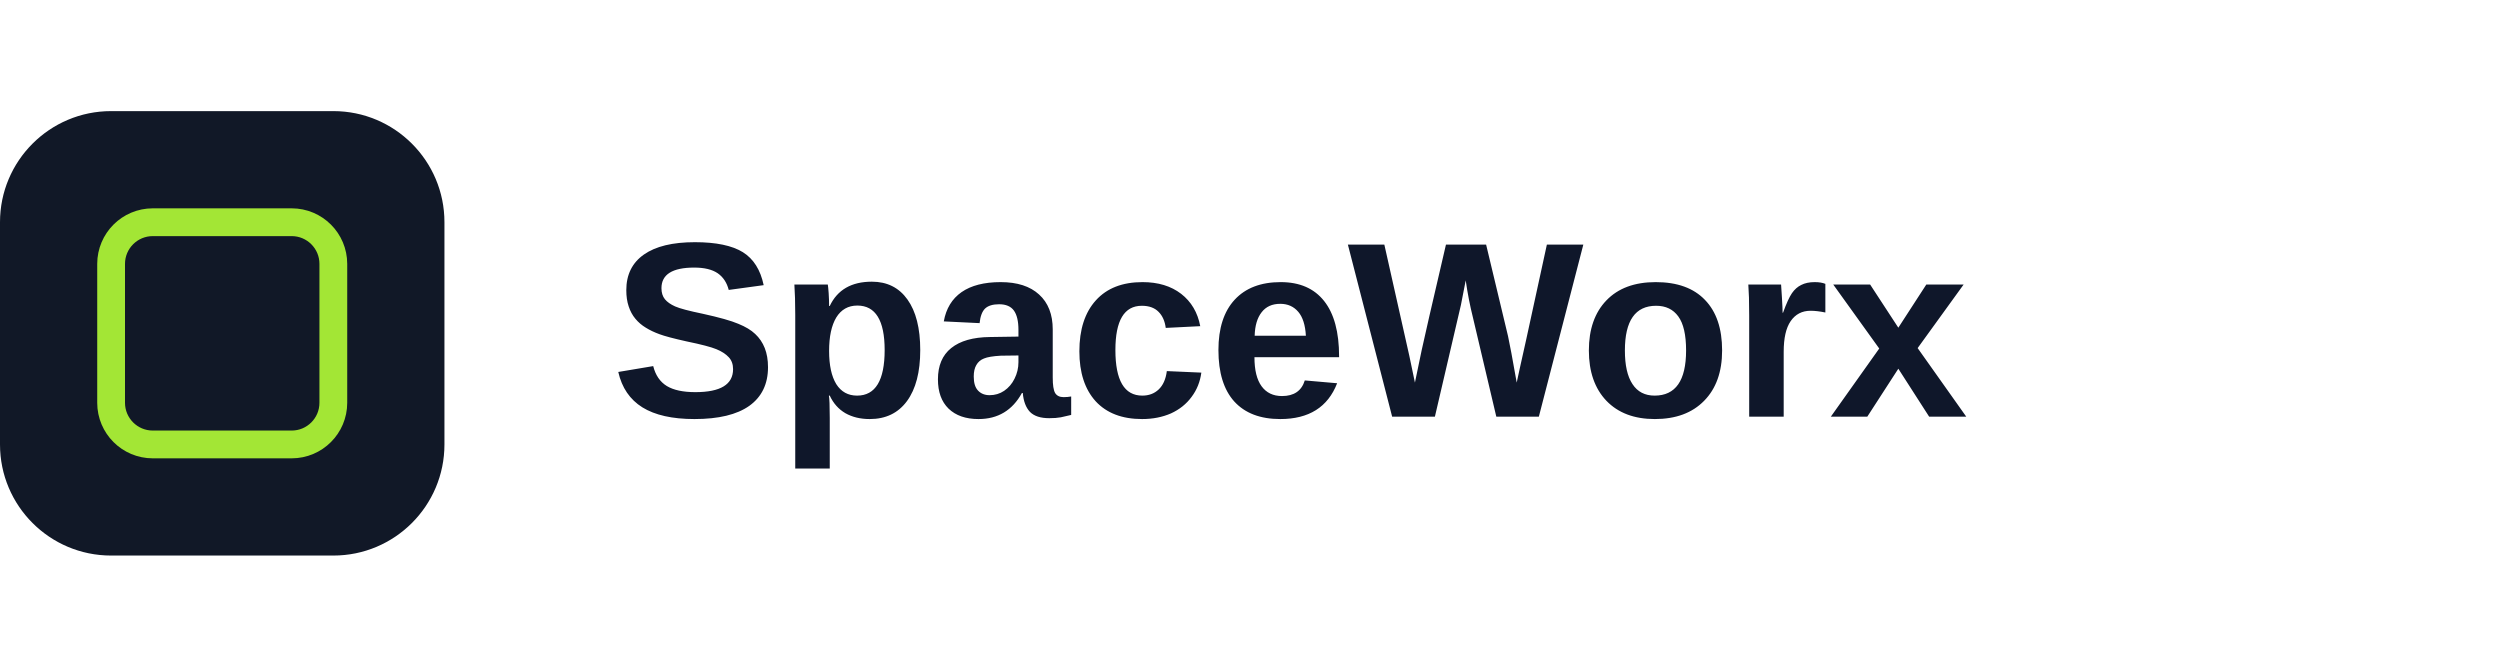
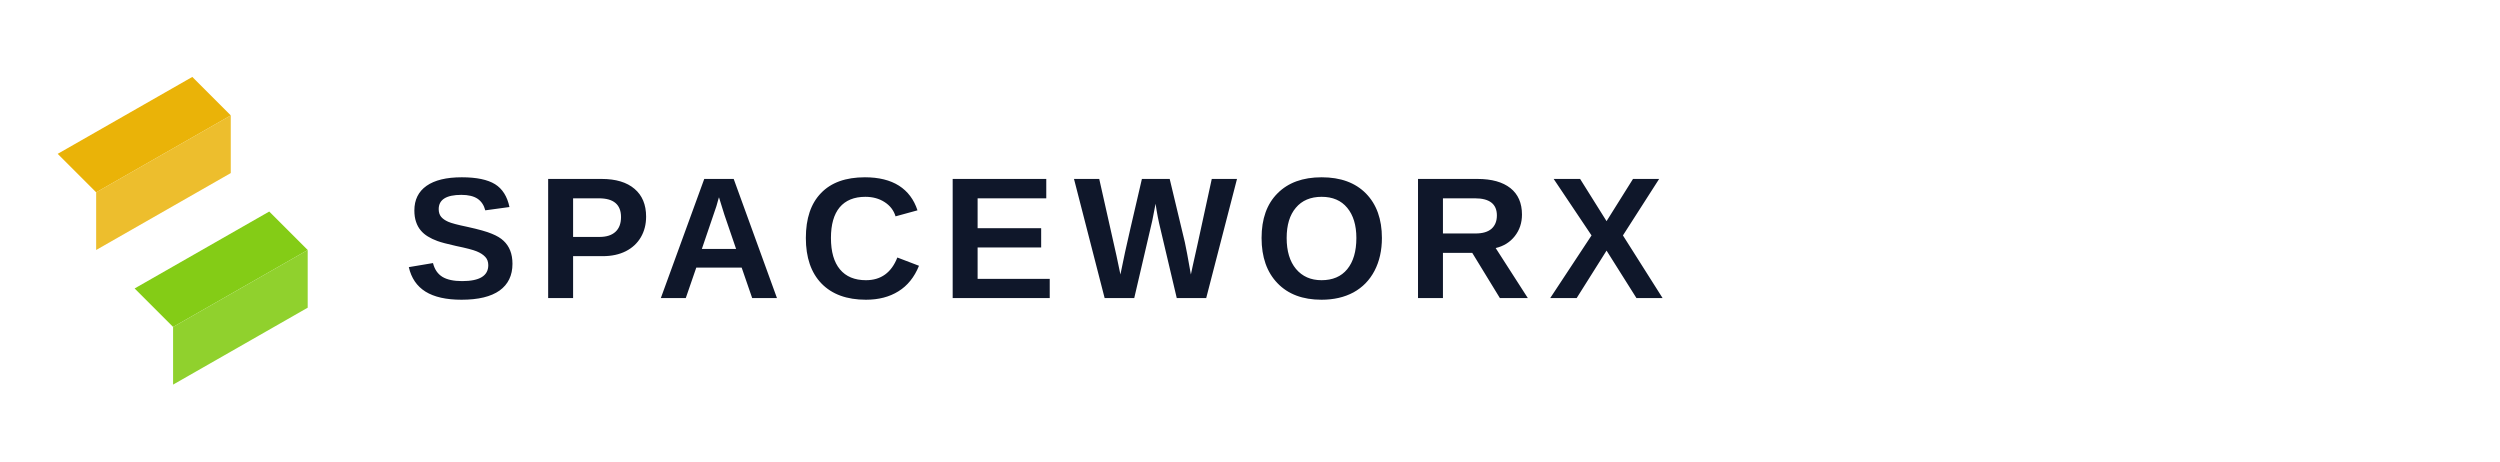
- <svg xmlns="http://www.w3.org/2000/svg" viewBox="0 0 180 48" fill="none" role="img" aria-label="SpaceWorx">
-   <rect x="0" y="8" width="32" height="32" rx="8" fill="#111827" />
-   <rect x="8" y="16" width="16" height="16" rx="3" stroke="#A3E635" stroke-width="2" fill="none" />
-   <text x="44" y="30" fill="#0F172A" font-family="Arial, Helvetica, sans-serif" font-size="18" font-weight="700">SpaceWorx</text>
+ <svg xmlns="http://www.w3.org/2000/svg" viewBox="0 0 260 48" fill="none" role="img" aria-label="SpaceWorx">
+   <path d="M6 16 L20 8 L24 12 L10 20 Z" fill="#EAB308" />
+   <path d="M14 30 L28 22 L32 26 L18 34 Z" fill="#84CC16" />
+   <path d="M10 20 L24 12 L24 18 L10 26 Z" fill="#EAB308" opacity="0.85" />
+   <path d="M18 34 L32 26 L32 32 L18 40 Z" fill="#84CC16" opacity="0.9" />
+   <text x="42" y="31" fill="#0F172A" font-family="Arial, Helvetica, sans-serif" font-size="18" font-weight="800" letter-spacing="1.8">SPACEWORX</text>
</svg>
